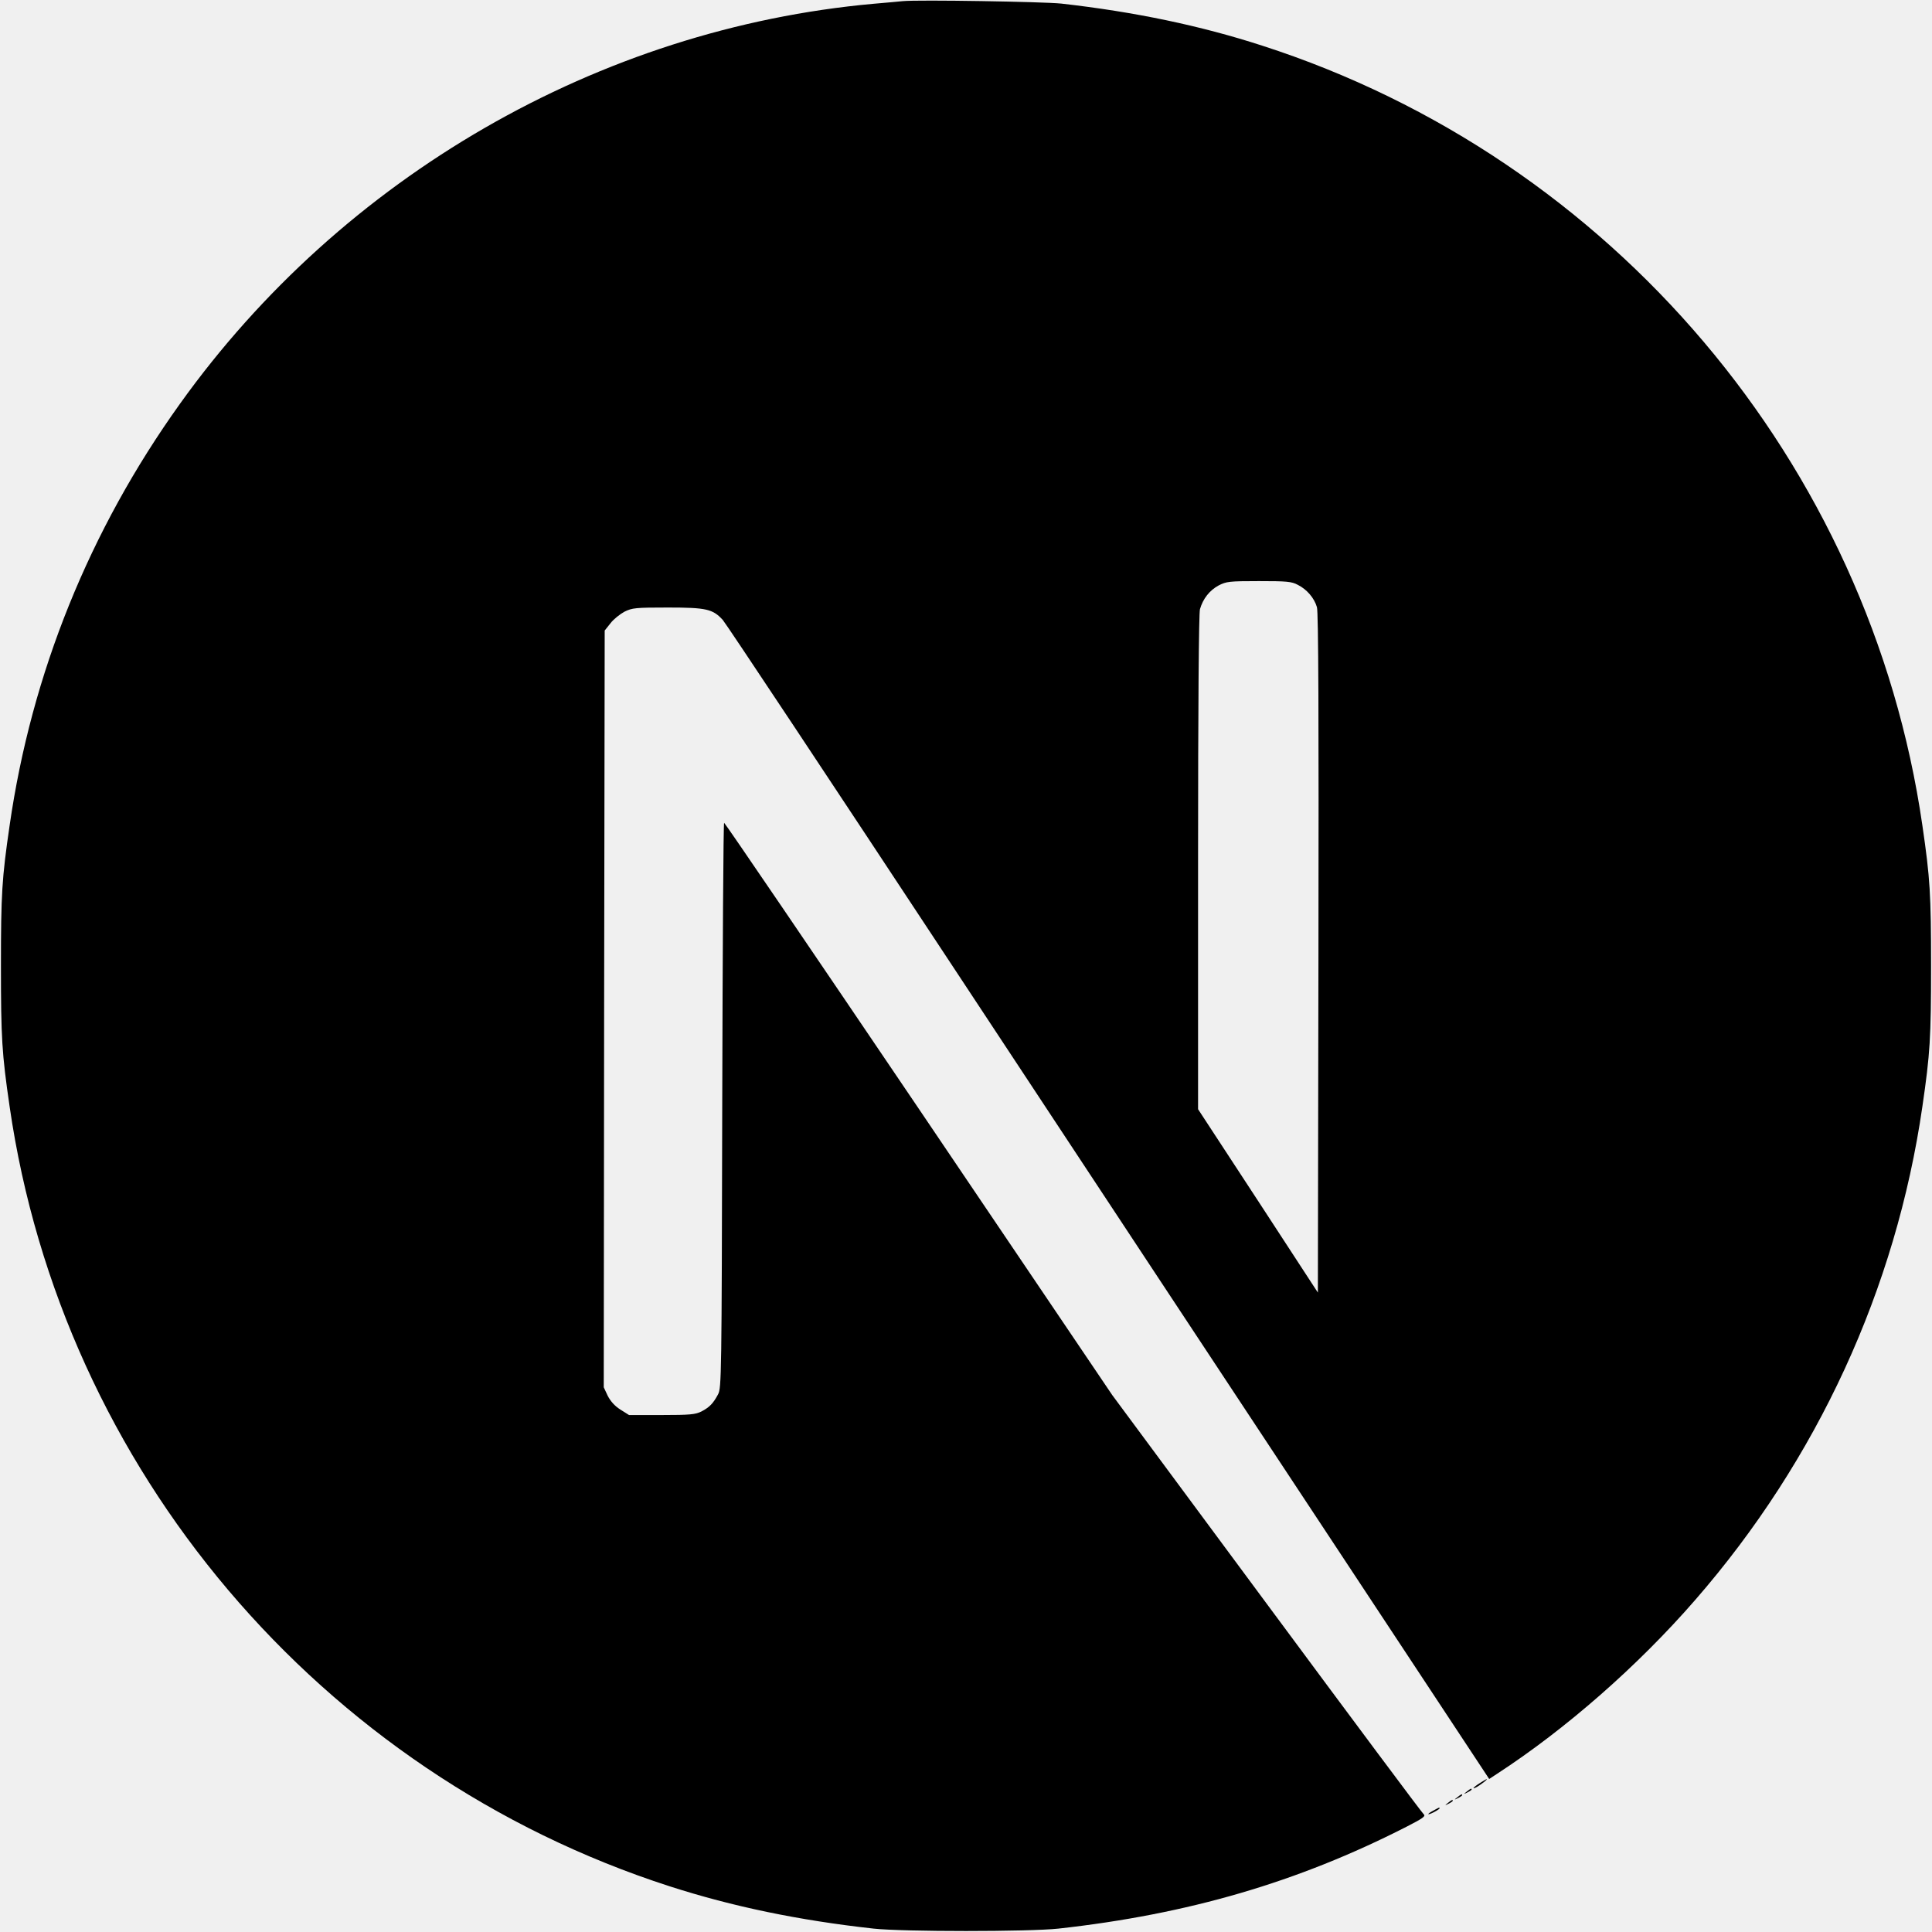
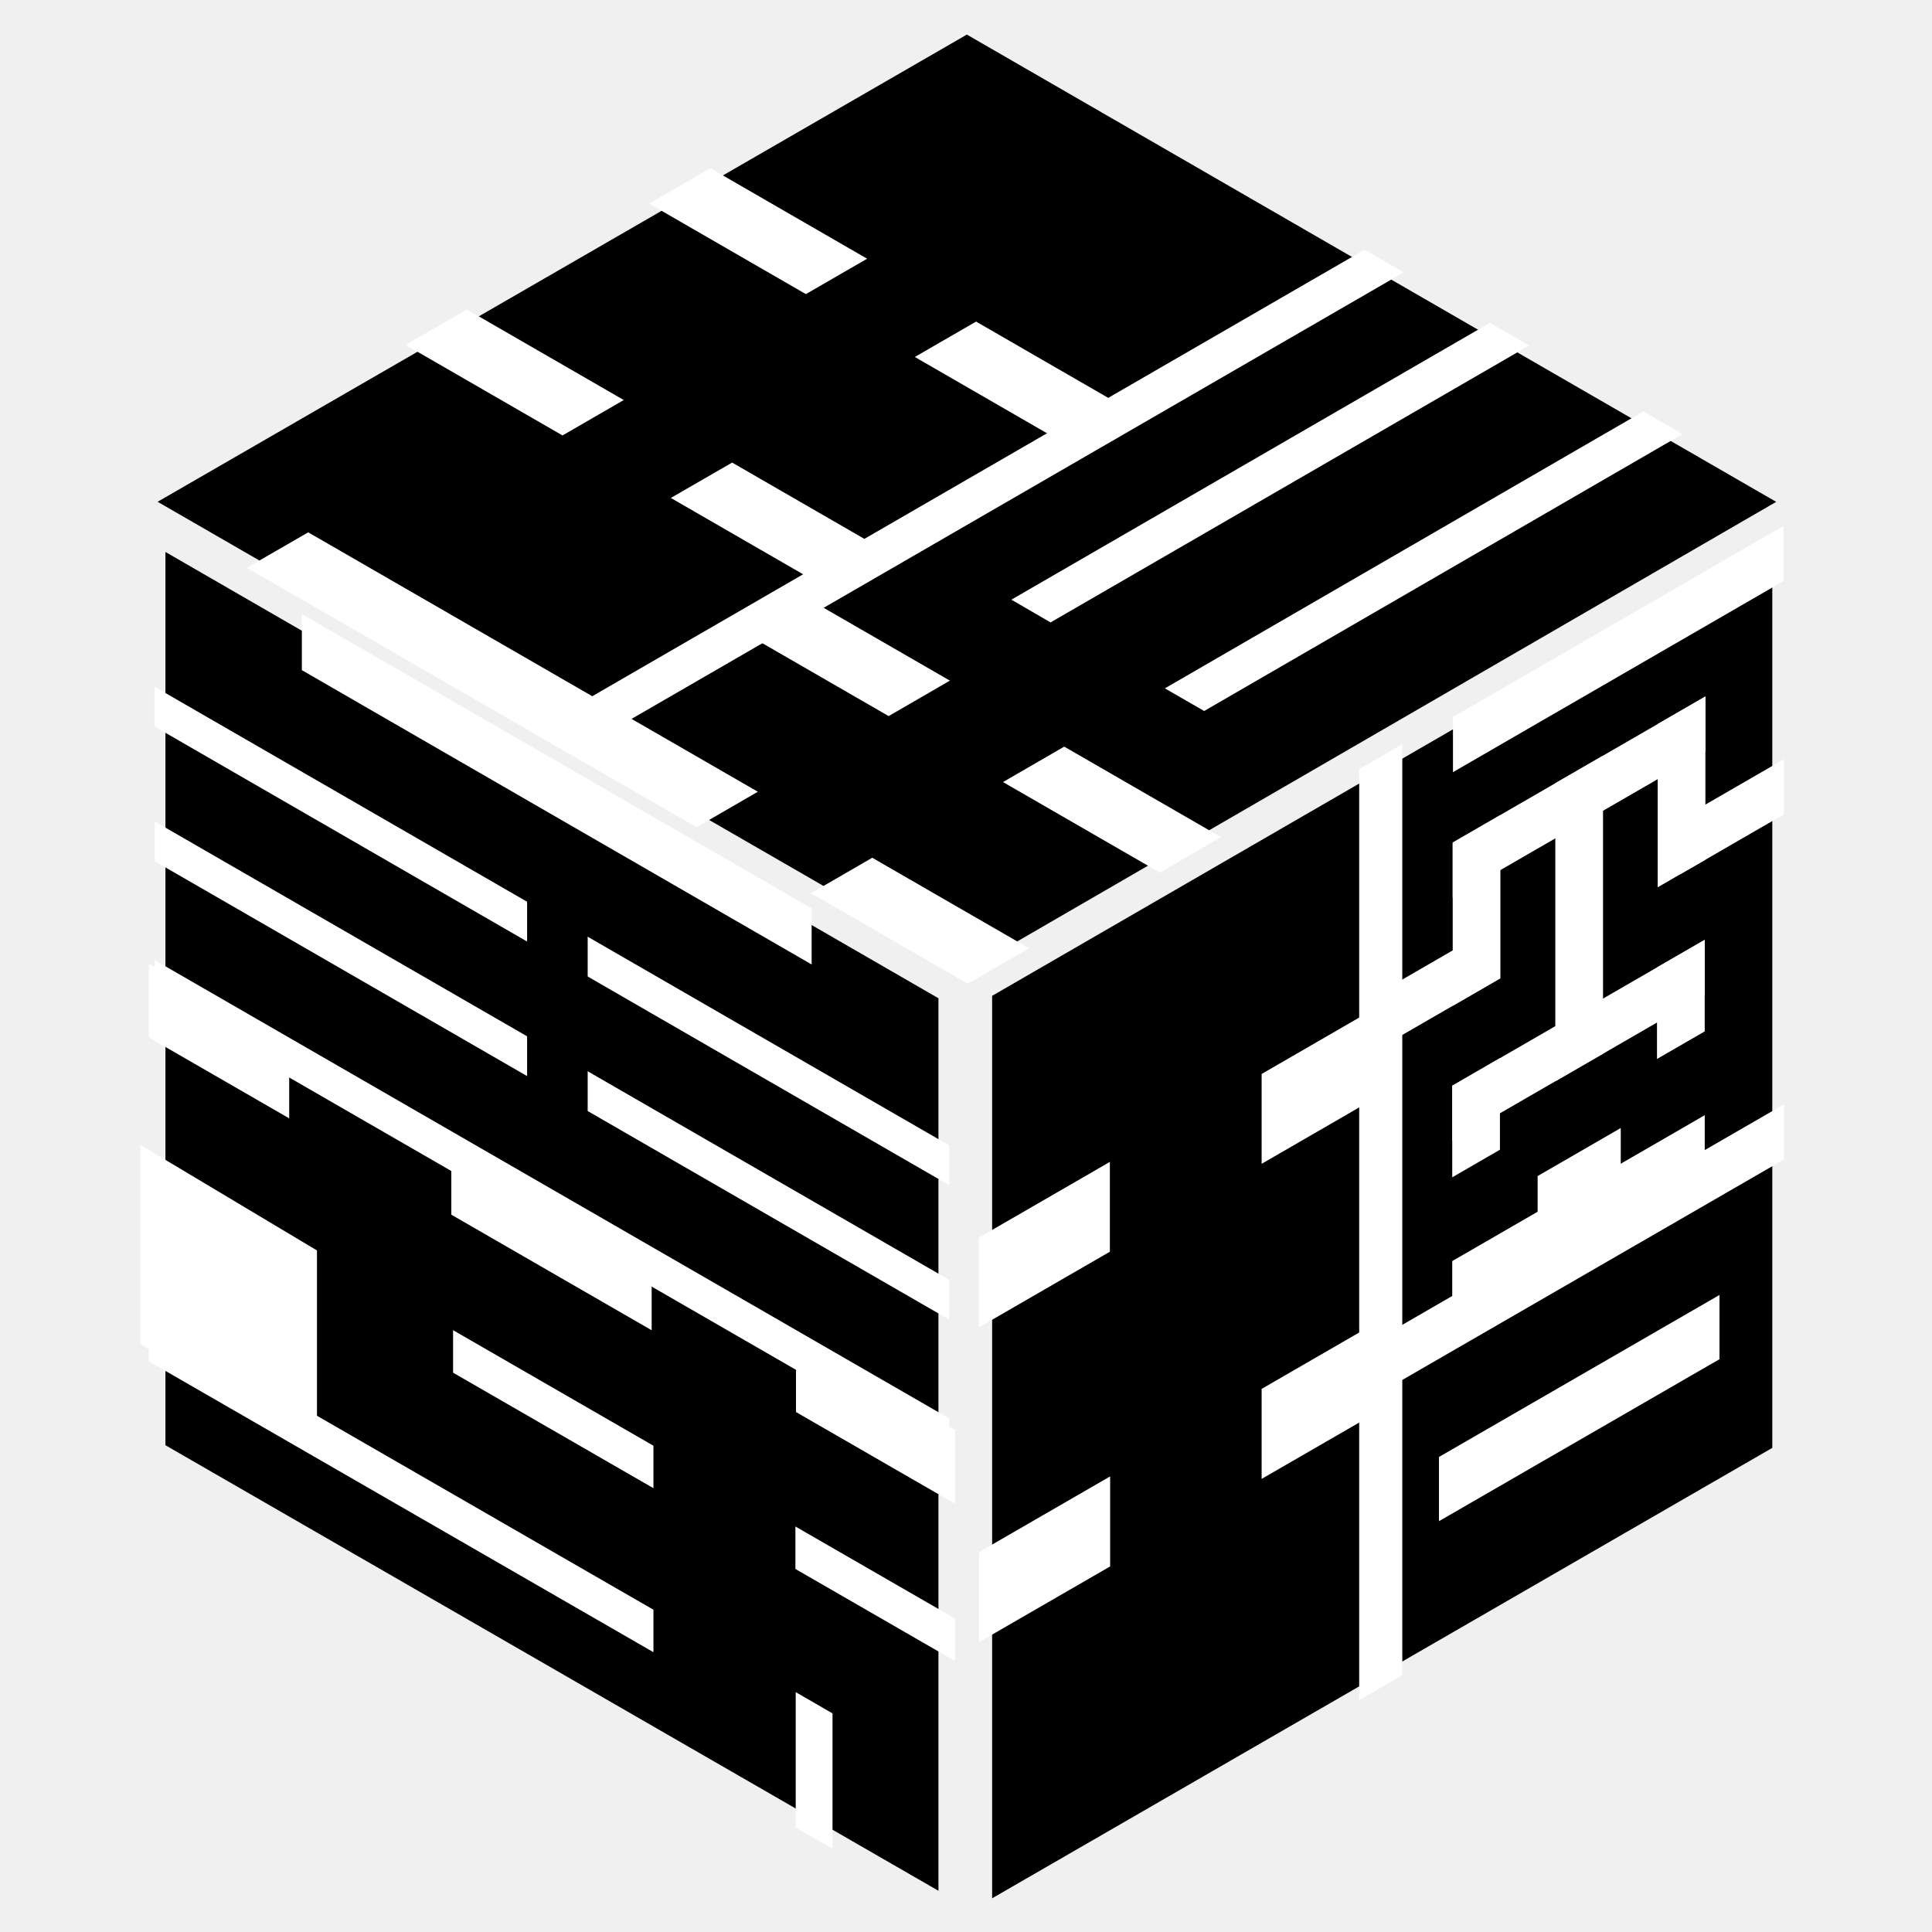
- <svg xmlns="http://www.w3.org/2000/svg" version="1.0" width="1024pt" height="1024pt" viewBox="0 0 1024 1024" preserveAspectRatio="xMidYMid meet">
-   <g transform="translate(0,1024) scale(0.1,-0.1)" fill="#000000" stroke="none">
-     <path d="M4785 10234 c-22 -2 -92 -9 -155 -14 -1453 -131 -2814 -915 -3676 -2120 -480 -670 -787 -1430 -903 -2235 -41 -281 -46 -364 -46 -745 0 -381 5 -464 46 -745 278 -1921 1645 -3535 3499 -4133 332 -107 682 -180 1080 -224 155 -17 825 -17 980 0 687 76 1269 246 1843 539 88 45 105 57 93 67 -8 6 -383 509 -833 1117 l-818 1105 -1025 1517 c-564 834 -1028 1516 -1032 1516 -4 1 -8 -673 -10 -1496 -3 -1441 -4 -1499 -22 -1533 -26 -49 -46 -69 -88 -91 -32 -16 -60 -19 -211 -19 l-173 0 -46 29 c-30 19 -52 44 -67 73 l-21 45 2 2005 3 2006 31 39 c16 21 50 48 74 61 41 20 57 22 230 22 204 0 238 -8 291 -66 15 -16 570 -852 1234 -1859 664 -1007 1572 -2382 2018 -3057 l810 -1227 41 27 c363 236 747 572 1051 922 647 743 1064 1649 1204 2615 41 281 46 364 46 745 0 381 -5 464 -46 745 -278 1921 -1645 3535 -3499 4133 -327 106 -675 179 -1065 223 -96 10 -757 21 -840 13z m2094 -3094 c48 -24 87 -70 101 -118 8 -26 10 -582 8 -1835 l-3 -1798 -317 486 -318 486 0 1307 c0 845 4 1320 10 1343 16 56 51 100 99 126 41 21 56 23 213 23 148 0 174 -2 207 -20z" />
-     <path d="M7843 789 c-35 -22 -46 -37 -15 -20 22 13 58 40 52 41 -3 0 -20 -10 -37 -21z" />
-     <path d="M7774 744 c-18 -14 -18 -15 4 -4 12 6 22 13 22 15 0 8 -5 6 -26 -11z" />
-     <path d="M7724 714 c-18 -14 -18 -15 4 -4 12 6 22 13 22 15 0 8 -5 6 -26 -11z" />
-     <path d="M7674 684 c-18 -14 -18 -15 4 -4 12 6 22 13 22 15 0 8 -5 6 -26 -11z" />
-     <path d="M7598 644 c-38 -20 -36 -28 2 -9 17 9 30 18 30 20 0 7 -1 6 -32 -11z" />
+ <svg xmlns="http://www.w3.org/2000/svg" version="1.1" id="Layer_1" x="0px" y="0px" viewBox="0 0 871 871" style="enable-background:new 0 0 871 871;" xml:space="preserve">
+   <style type="text/css">
+ 	.st0{stroke:#FFFFFF;stroke-width:55;stroke-miterlimit:10;}
+ 	.st1{stroke:#FFFFFF;stroke-width:15;stroke-miterlimit:10;}
+ 	.st2{stroke:#000000;stroke-width:22;stroke-miterlimit:10;}
+ 	.st3{fill:#FFFFFF;stroke:#FFFFFF;stroke-width:15;stroke-miterlimit:10;}
+ 	.st4{fill:#FFFFFF;stroke:#FFFFFF;stroke-width:22;stroke-miterlimit:10;}
+ 	.st5{stroke:#000000;stroke-width:4;stroke-miterlimit:10;}
+ </style>
+   <g>
+     <g>
+       <polygon points="76.58,650.4 76.58,252.3 421.08,451.2 421.07,848.96   " />
+       <path d="M78.58,255.77l340.5,196.58l0,393.15L78.58,649.24V255.77 M74.58,248.84v402.71l348.5,200.87l0-402.38L74.58,248.84    L74.58,248.84z" />
+     </g>
+     <path class="st0" d="M304.06,493.75" />
+     <polygon class="st1" points="420.43,520.7 77.11,322.55 77.11,323.16 420.43,521.32  " />
+     <polygon class="st1" points="420.43,581.33 77.24,383.31 77.24,383.92 420.43,581.95  " />
+     <polygon class="st2" points="253.94,531.91 248.63,528.85 248.63,394.67 253.94,397.73  " />
+     <polygon class="st3" points="122.88,491.2 74.58,463.34 74.58,447.4 122.88,475.26  " />
+     <polygon class="st3" points="423.08,664.97 366.36,632.26 366.36,616.33 423.08,649.05  " />
+     <polygon class="st3" points="286.29,586.73 210.97,543.28 210.97,527.35 286.29,570.8  " />
+     <polygon class="st3" points="287.09,657.94 211.76,614.51 211.76,612.67 287.09,656.11  " />
+     <polygon class="st3" points="423.08,735.87 366.09,703 366.09,701.17 423.08,734.03  " />
+     <polygon class="st3" points="366.23,819.57 366.23,775.86 367.82,776.78 367.82,820.49  " />
+     <polygon class="st3" points="287.09,730.04 74.58,607.54 74.58,609.38 287.09,731.88  " />
+     <polygon class="st4" points="131.9,634.14 74.32,599.73 74.32,535.56 131.9,569.98  " />
+     <polygon class="st3" points="358.41,421.82 143.58,297.79 143.58,289.82 358.41,413.85  " />
+     <polygon class="st1" points="420.43,643.8 77.24,445.83 77.24,446.45 420.43,644.42  " />
+     <g>
+       <polygon class="st5" points="435.89,17.9 796.76,226.25 436.64,434.82 75.06,226.22   " />
+       <polygon class="st3" points="393.24,395.36 448.96,427.51 436.34,434.82 380.61,402.67   " />
+       <polygon class="st3" points="138.95,248.65 326.66,356.95 314.03,364.26 126.3,255.96   " />
+       <polygon class="st3" points="479.79,345.26 535.48,377.4 522.87,384.7 467.17,352.56   " />
+       <polygon class="st3" points="357.54,274.72 413.25,306.86 400.62,314.17 344.91,282.02   " />
+       <polygon class="st3" points="743.55,195.7 542.86,311.88 540.15,310.32 740.85,194.14   " />
+       <polygon class="st3" points="674.4,155.78 473.63,271.93 470.92,270.36 671.69,154.21   " />
+       <polygon class="st3" points="617.86,122.79 257.09,331.41 254.38,329.84 615.16,121.23   " />
+       <polygon class="st3" points="210.51,148.2 266.22,180.35 253.59,187.65 197.87,155.49   " />
+       <polygon class="st3" points="330.07,217.2 385.77,249.34 373.15,256.64 317.44,224.49   " />
+       <polygon class="st3" points="320.25,84.49 375.93,116.64 363.31,123.93 307.62,91.78   " />
+       <polygon class="st3" points="440.04,153.64 495.71,185.77 483.1,193.07 427.43,160.93   " />
+     </g>
+     <g>
+       <polygon class="st5" points="797,651.59 449.28,852.34 449.28,450.11 797,249.02   " />
+       <polygon class="st3" points="624.69,750.88 620.26,753.44 620.26,351.06 624.69,348.5   " />
+       <polygon class="st3" points="448.79,585.45 448.79,562.28 492.86,536.81 492.86,559.98   " />
+       <polygon class="st3" points="576.28,511.68 576.28,488.5 620.37,463.01 620.37,486.19   " />
+       <polygon class="st3" points="448.91,727.32 448.91,704.06 492.98,678.6 492.98,701.86   " />
+       <polygon class="st3" points="576.28,653.74 576.28,630.48 620.37,605 620.37,628.27   " />
+       <polygon class="st3" points="662.54,335.11 662.54,327.58 796.56,250.09 796.56,257.62   " />
+       <polygon class="st3" points="662.42,391.7 662.42,384.17 761.34,326.98 761.34,334.51   " />
+       <polygon class="st3" points="765.09,381.09 765.09,373.56 796.7,355.29 796.7,362.82   " />
+       <polygon class="st3" points="624.76,462.23 624.76,454.57 668.75,429.14 668.75,436.8   " />
+       <polygon class="st3" points="662.42,384.2 668.92,380.44 668.92,436.7 662.42,440.46   " />
+       <polygon class="st3" points="754.83,330.74 761.34,326.98 761.34,383.26 754.83,387.02   " />
+       <polygon class="st3" points="708.68,357.42 715.19,353.66 715.19,470.71 708.68,474.47   " />
+       <polygon class="st3" points="761.03,436.7 761.03,444.23 662.23,501.32 662.23,493.79   " />
+       <polygon class="st3" points="662.21,493.8 668.71,490.04 668.71,514 662.21,517.76   " />
+       <polygon class="st3" points="754.52,440.46 761.03,436.7 761.03,460.66 754.52,464.42   " />
+       <polygon class="st3" points="700.7,534.53 723.18,521.54 723.18,537.63 700.7,550.62   " />
+       <polygon class="st3" points="761.05,515.75 761.05,531.5 662.21,588.59 662.21,572.85   " />
+       <polygon class="st3" points="796.78,510.85 796.78,518.38 627.03,616.44 627.03,608.92   " />
+       <polygon class="st3" points="767.69,596.8 767.69,608.44 656.23,672.8 656.23,661.17   " />
+     </g>
  </g>
</svg>
